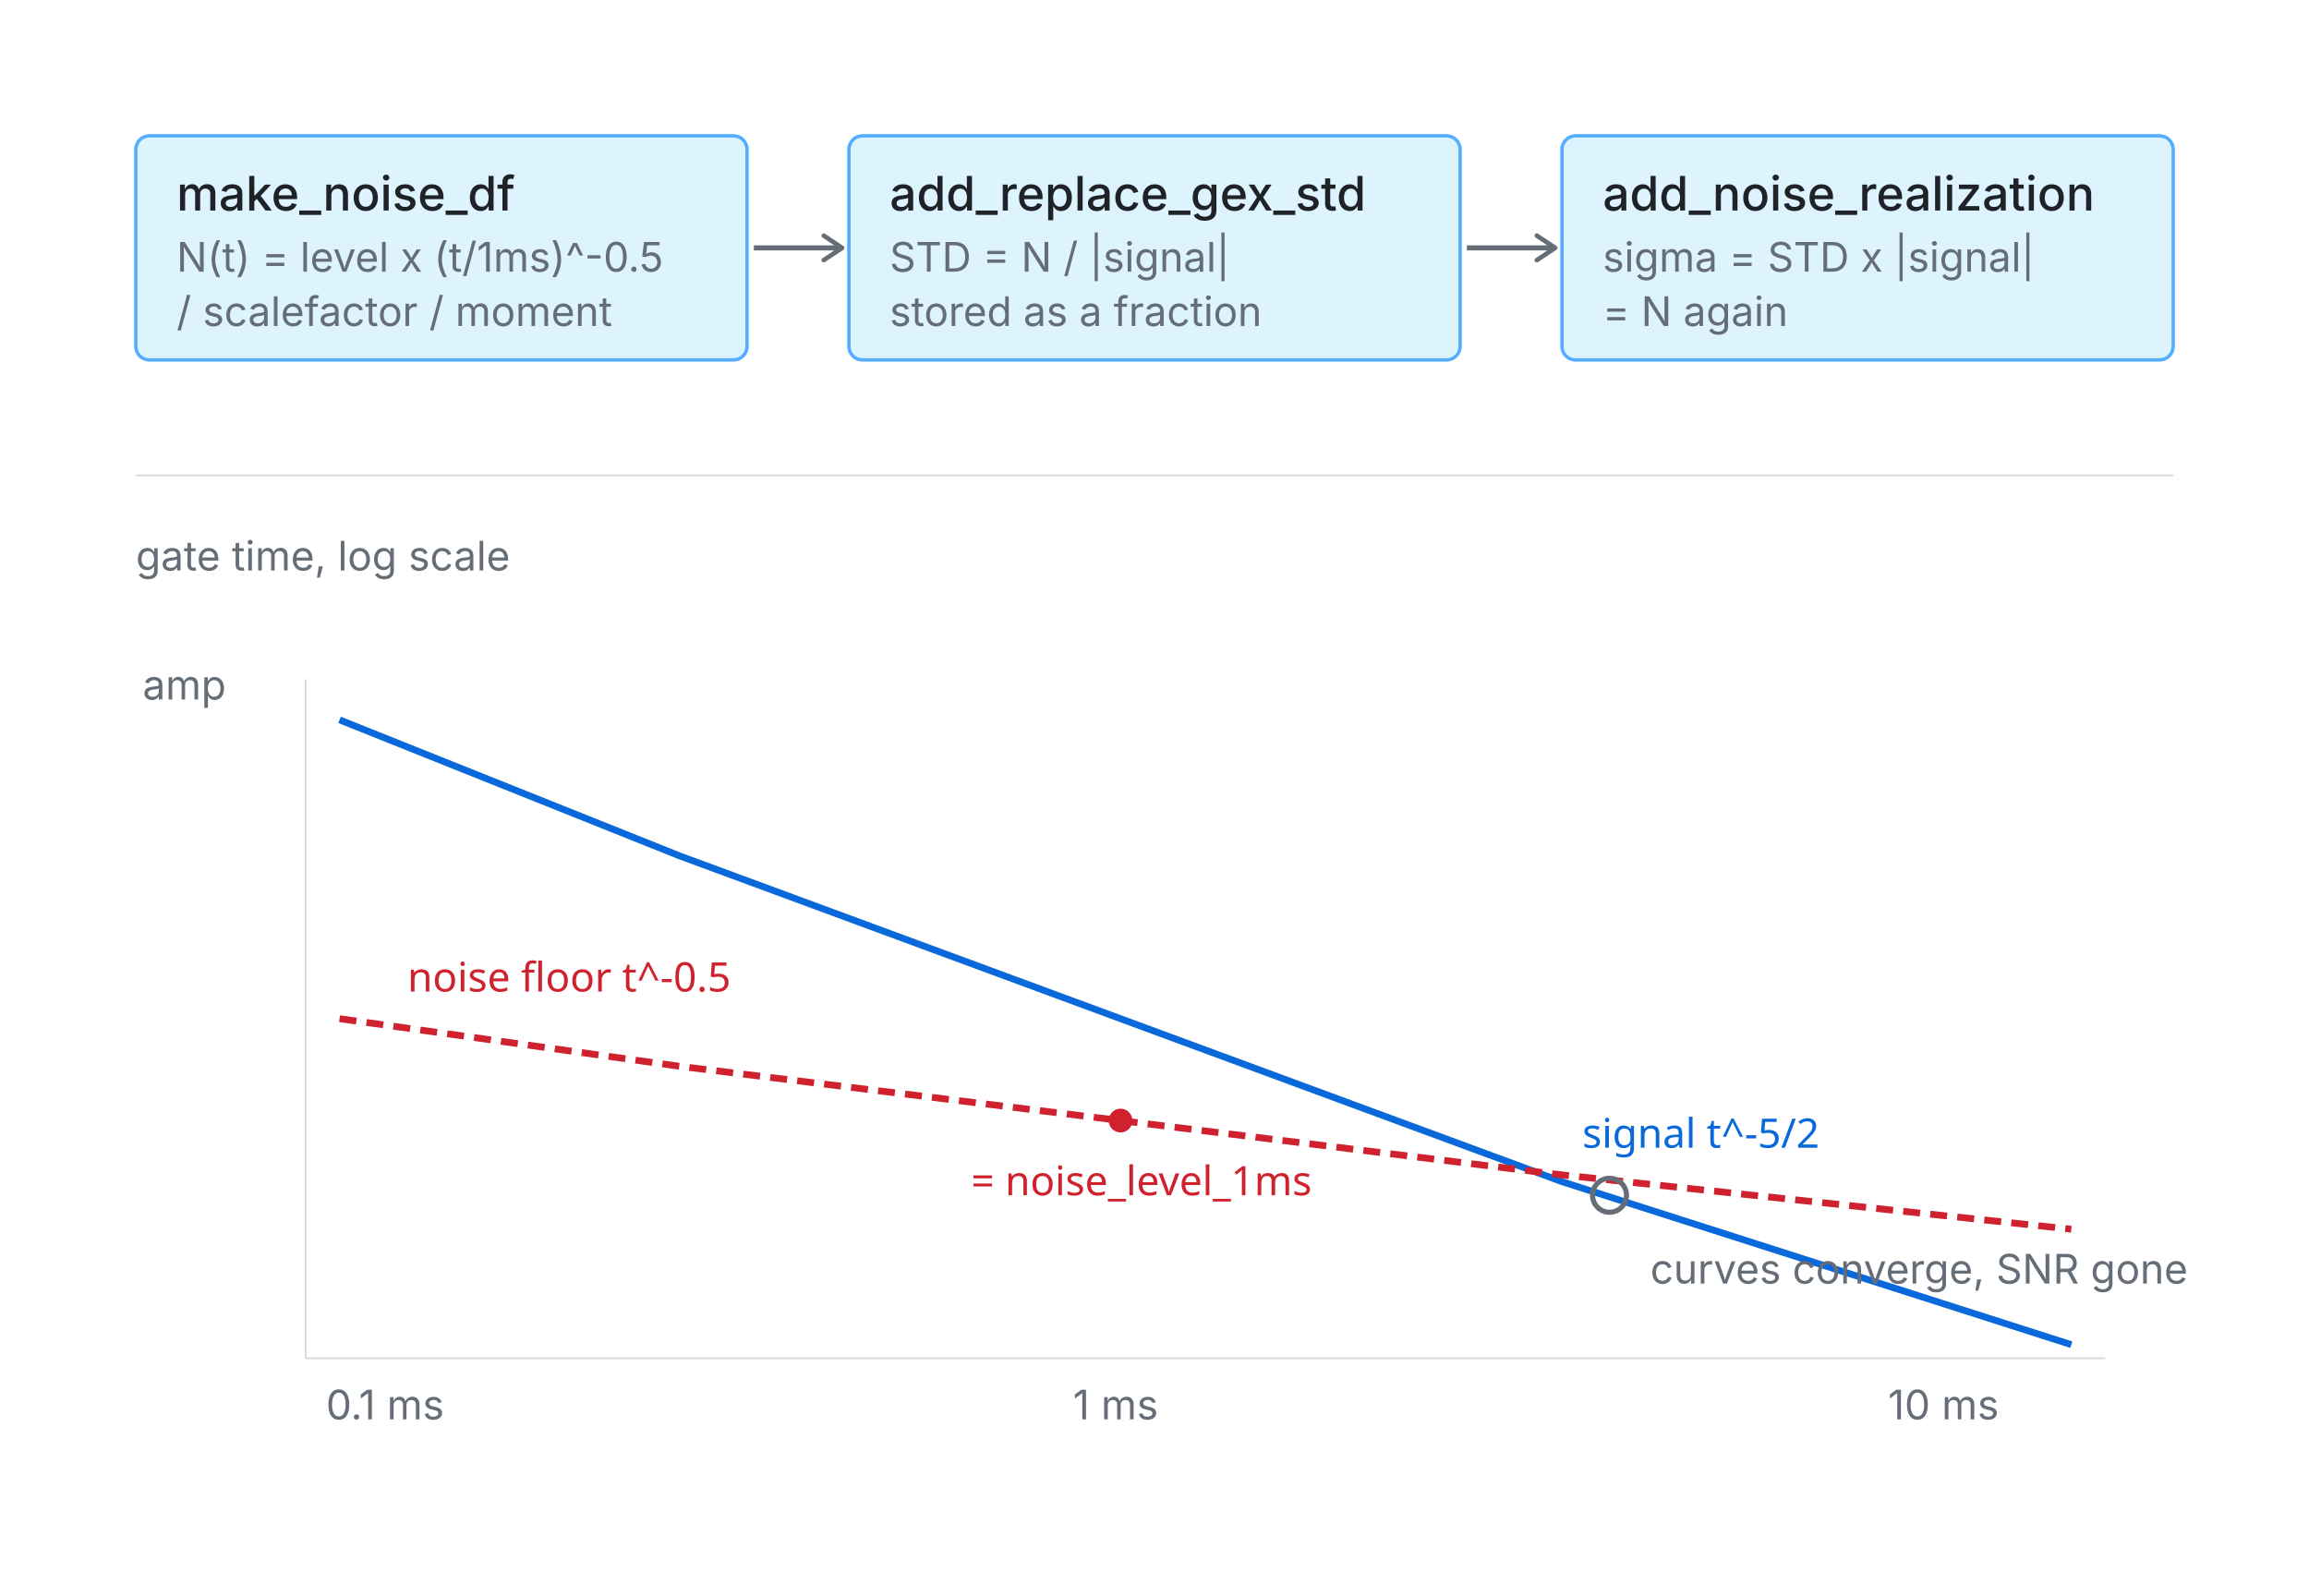
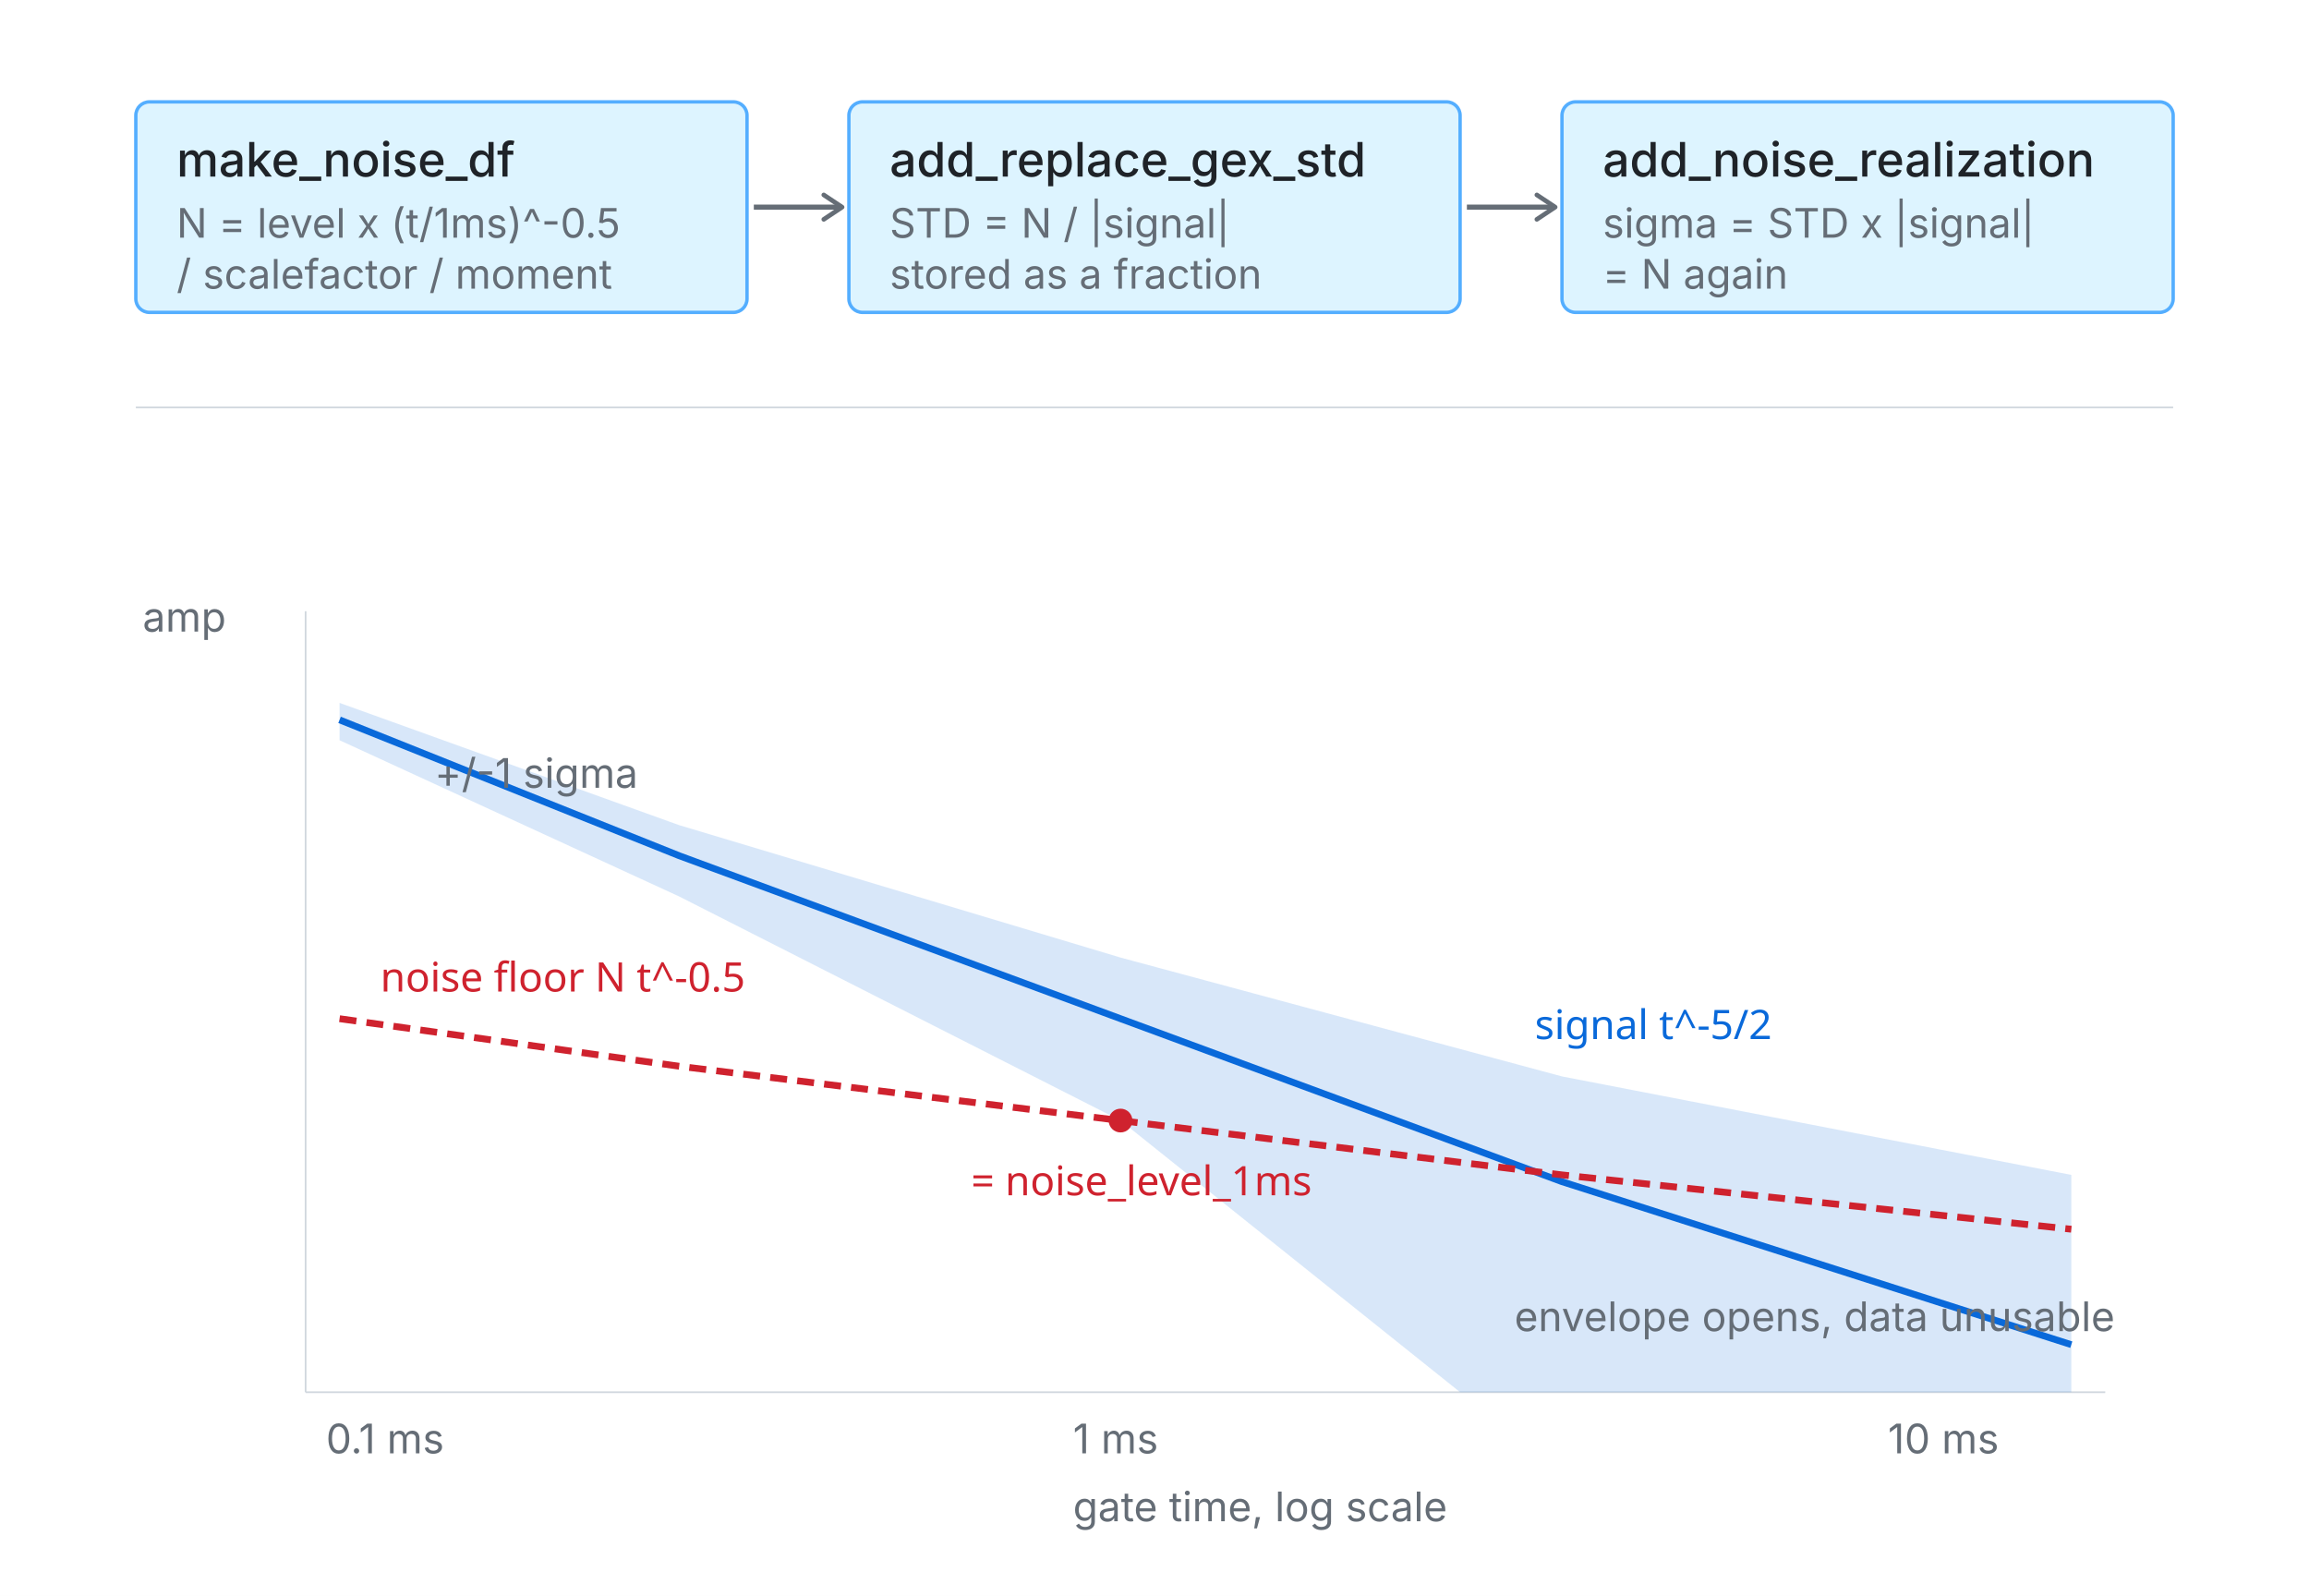
<svg xmlns="http://www.w3.org/2000/svg" width="680" height="470" viewBox="0 0 680 470" role="img" aria-labelledby="t d">
  <style>
  .bg   { fill: #ffffff; }
  .box  { fill: #ddf4ff; stroke: #54aeff; stroke-width: 1; }
  .th   { font: 500 14px system-ui, -apple-system, "Segoe UI", sans-serif; fill: #1f2328; }
-   .t    { font: 400 14px system-ui, -apple-system, "Segoe UI", sans-serif; fill: #1f2328; }
  .ts   { font: 400 12px system-ui, -apple-system, "Segoe UI", sans-serif; fill: #656d76; }
  .axis { stroke: #d0d7de; stroke-width: 0.5; }
  .arr  { stroke: #656d76; stroke-width: 1.5; fill: none; }
  .sig  { stroke: #0969da; stroke-width: 2; fill: none; }
+   .env  { fill: #0969da; opacity: 0.16; }
  .sigl { font: 400 12px system-ui, sans-serif; fill: #0969da; }
  .noi  { stroke: #cf222e; stroke-width: 2; fill: none; stroke-dasharray: 5 3; }
  .noil { font: 400 12px system-ui, sans-serif; fill: #cf222e; }
  .dot  { fill: #cf222e; }
-   .ring { fill: none; stroke: #656d76; stroke-width: 1.5; }
  @media (prefers-color-scheme: dark) {
    .bg   { fill: #0d1117; }
    .box  { fill: #121d2f; stroke: #1f6feb; }
-     .th, .t { fill: #e6edf3; }
+     .th   { fill: #e6edf3; }
    .ts   { fill: #8b949e; }
    .axis { stroke: #30363d; }
    .arr  { stroke: #8b949e; }
    .sig  { stroke: #58a6ff; }
+     .env  { fill: #58a6ff; opacity: 0.20; }
    .sigl { fill: #58a6ff; }
    .noi  { stroke: #ff7b72; }
    .noil { fill: #ff7b72; }
    .dot  { fill: #ff7b72; }
-     .ring { stroke: #8b949e; }
  }
</style>
  <defs>
    <marker id="arrow" viewBox="0 0 10 10" refX="8" refY="5" markerWidth="6" markerHeight="6" orient="auto-start-reverse">
      <path d="M2 1L8 5L2 9" fill="none" stroke="context-stroke" stroke-width="1.5" stroke-linecap="round" stroke-linejoin="round" />
    </marker>
  </defs>
  <rect class="bg" x="0" y="0" width="680" height="470" />
-   <rect class="box" x="40" y="40" width="180" height="66" rx="4" />
-   <text class="th" x="52" y="62">make_noise_df</text>
-   <text class="ts" x="52" y="80">N(t) = level x (t/1ms)^-0.5</text>
-   <text class="ts" x="52" y="96">/ scalefactor / moment</text>
-   <rect class="box" x="250" y="40" width="180" height="66" rx="4" />
-   <text class="th" x="262" y="62">add_replace_gex_std</text>
-   <text class="ts" x="262" y="80">STD = N / |signal|</text>
-   <text class="ts" x="262" y="96">stored as a fraction</text>
-   <rect class="box" x="460" y="40" width="180" height="66" rx="4" />
-   <text class="th" x="472" y="62">add_noise_realization</text>
-   <text class="ts" x="472" y="80">sigma = STD x |signal|</text>
-   <text class="ts" x="472" y="96">= N again</text>
-   <line class="arr" x1="222" y1="73" x2="248" y2="73" marker-end="url(#arrow)" />
-   <line class="arr" x1="432" y1="73" x2="458" y2="73" marker-end="url(#arrow)" />
-   <line class="axis" x1="40" y1="140" x2="640" y2="140" />
-   <text class="ts" x="40" y="168">gate time, log scale</text>
-   <line class="axis" x1="90" y1="200" x2="90" y2="400" />
-   <line class="axis" x1="90" y1="400" x2="620" y2="400" />
-   <text class="ts" x="42" y="206">amp</text>
-   <text class="ts" x="96" y="418">0.1 ms</text>
-   <text class="ts" x="316" y="418">1 ms</text>
-   <text class="ts" x="556" y="418">10 ms</text>
+   <rect class="box" x="40" y="30" width="180" height="62" rx="4" />
+   <text class="th" x="52" y="52">make_noise_df</text>
+   <text class="ts" x="52" y="70">N = level x (t/1ms)^-0.5</text>
+   <text class="ts" x="52" y="85">/ scalefactor / moment</text>
+   <rect class="box" x="250" y="30" width="180" height="62" rx="4" />
+   <text class="th" x="262" y="52">add_replace_gex_std</text>
+   <text class="ts" x="262" y="70">STD = N / |signal|</text>
+   <text class="ts" x="262" y="85">stored as a fraction</text>
+   <rect class="box" x="460" y="30" width="180" height="62" rx="4" />
+   <text class="th" x="472" y="52">add_noise_realization</text>
+   <text class="ts" x="472" y="70">sigma = STD x |signal|</text>
+   <text class="ts" x="472" y="85">= N again</text>
+   <line class="arr" x1="222" y1="61" x2="248" y2="61" marker-end="url(#arrow)" />
+   <line class="arr" x1="432" y1="61" x2="458" y2="61" marker-end="url(#arrow)" />
+   <line class="axis" x1="40" y1="120" x2="640" y2="120" />
+   <line class="axis" x1="90" y1="180" x2="90" y2="410" />
+   <line class="axis" x1="90" y1="410" x2="620" y2="410" />
+   <text class="ts" x="42" y="186">amp</text>
+   <text class="ts" x="96" y="428">0.1 ms</text>
+   <text class="ts" x="316" y="428">1 ms</text>
+   <text class="ts" x="556" y="428">10 ms</text>
+   <text class="ts" x="316" y="448">gate time, log scale</text>
+   <path class="env" d="M100 207 L200 243 L330 282 L460 317 L610 346 L610 410 L430 410 L330 330 L200 264 L100 218 Z" />
  <path class="sig" d="M100 212 L200 252 L330 300 L460 348 L610 396" />
-   <text class="sigl" x="466" y="338">signal  t^-5/2</text>
+   <text class="sigl" x="452" y="306">signal  t^-5/2</text>
  <path class="noi" d="M100 300 L200 314 L330 330 L460 346 L610 362" />
-   <text class="noil" x="120" y="292">noise floor  t^-0.5</text>
+   <text class="noil" x="112" y="292">noise floor N  t^-0.5</text>
  <circle class="dot" cx="330" cy="330" r="3.5" />
  <text class="noil" x="286" y="352">= noise_level_1ms</text>
-   <circle class="ring" cx="474" cy="352" r="5" />
-   <text class="ts" x="486" y="378">curves converge, SNR gone</text>
+   <text class="ts" x="128" y="232">+/-1 sigma</text>
+   <text class="ts" x="446" y="392">envelope opens, data unusable</text>
</svg>
